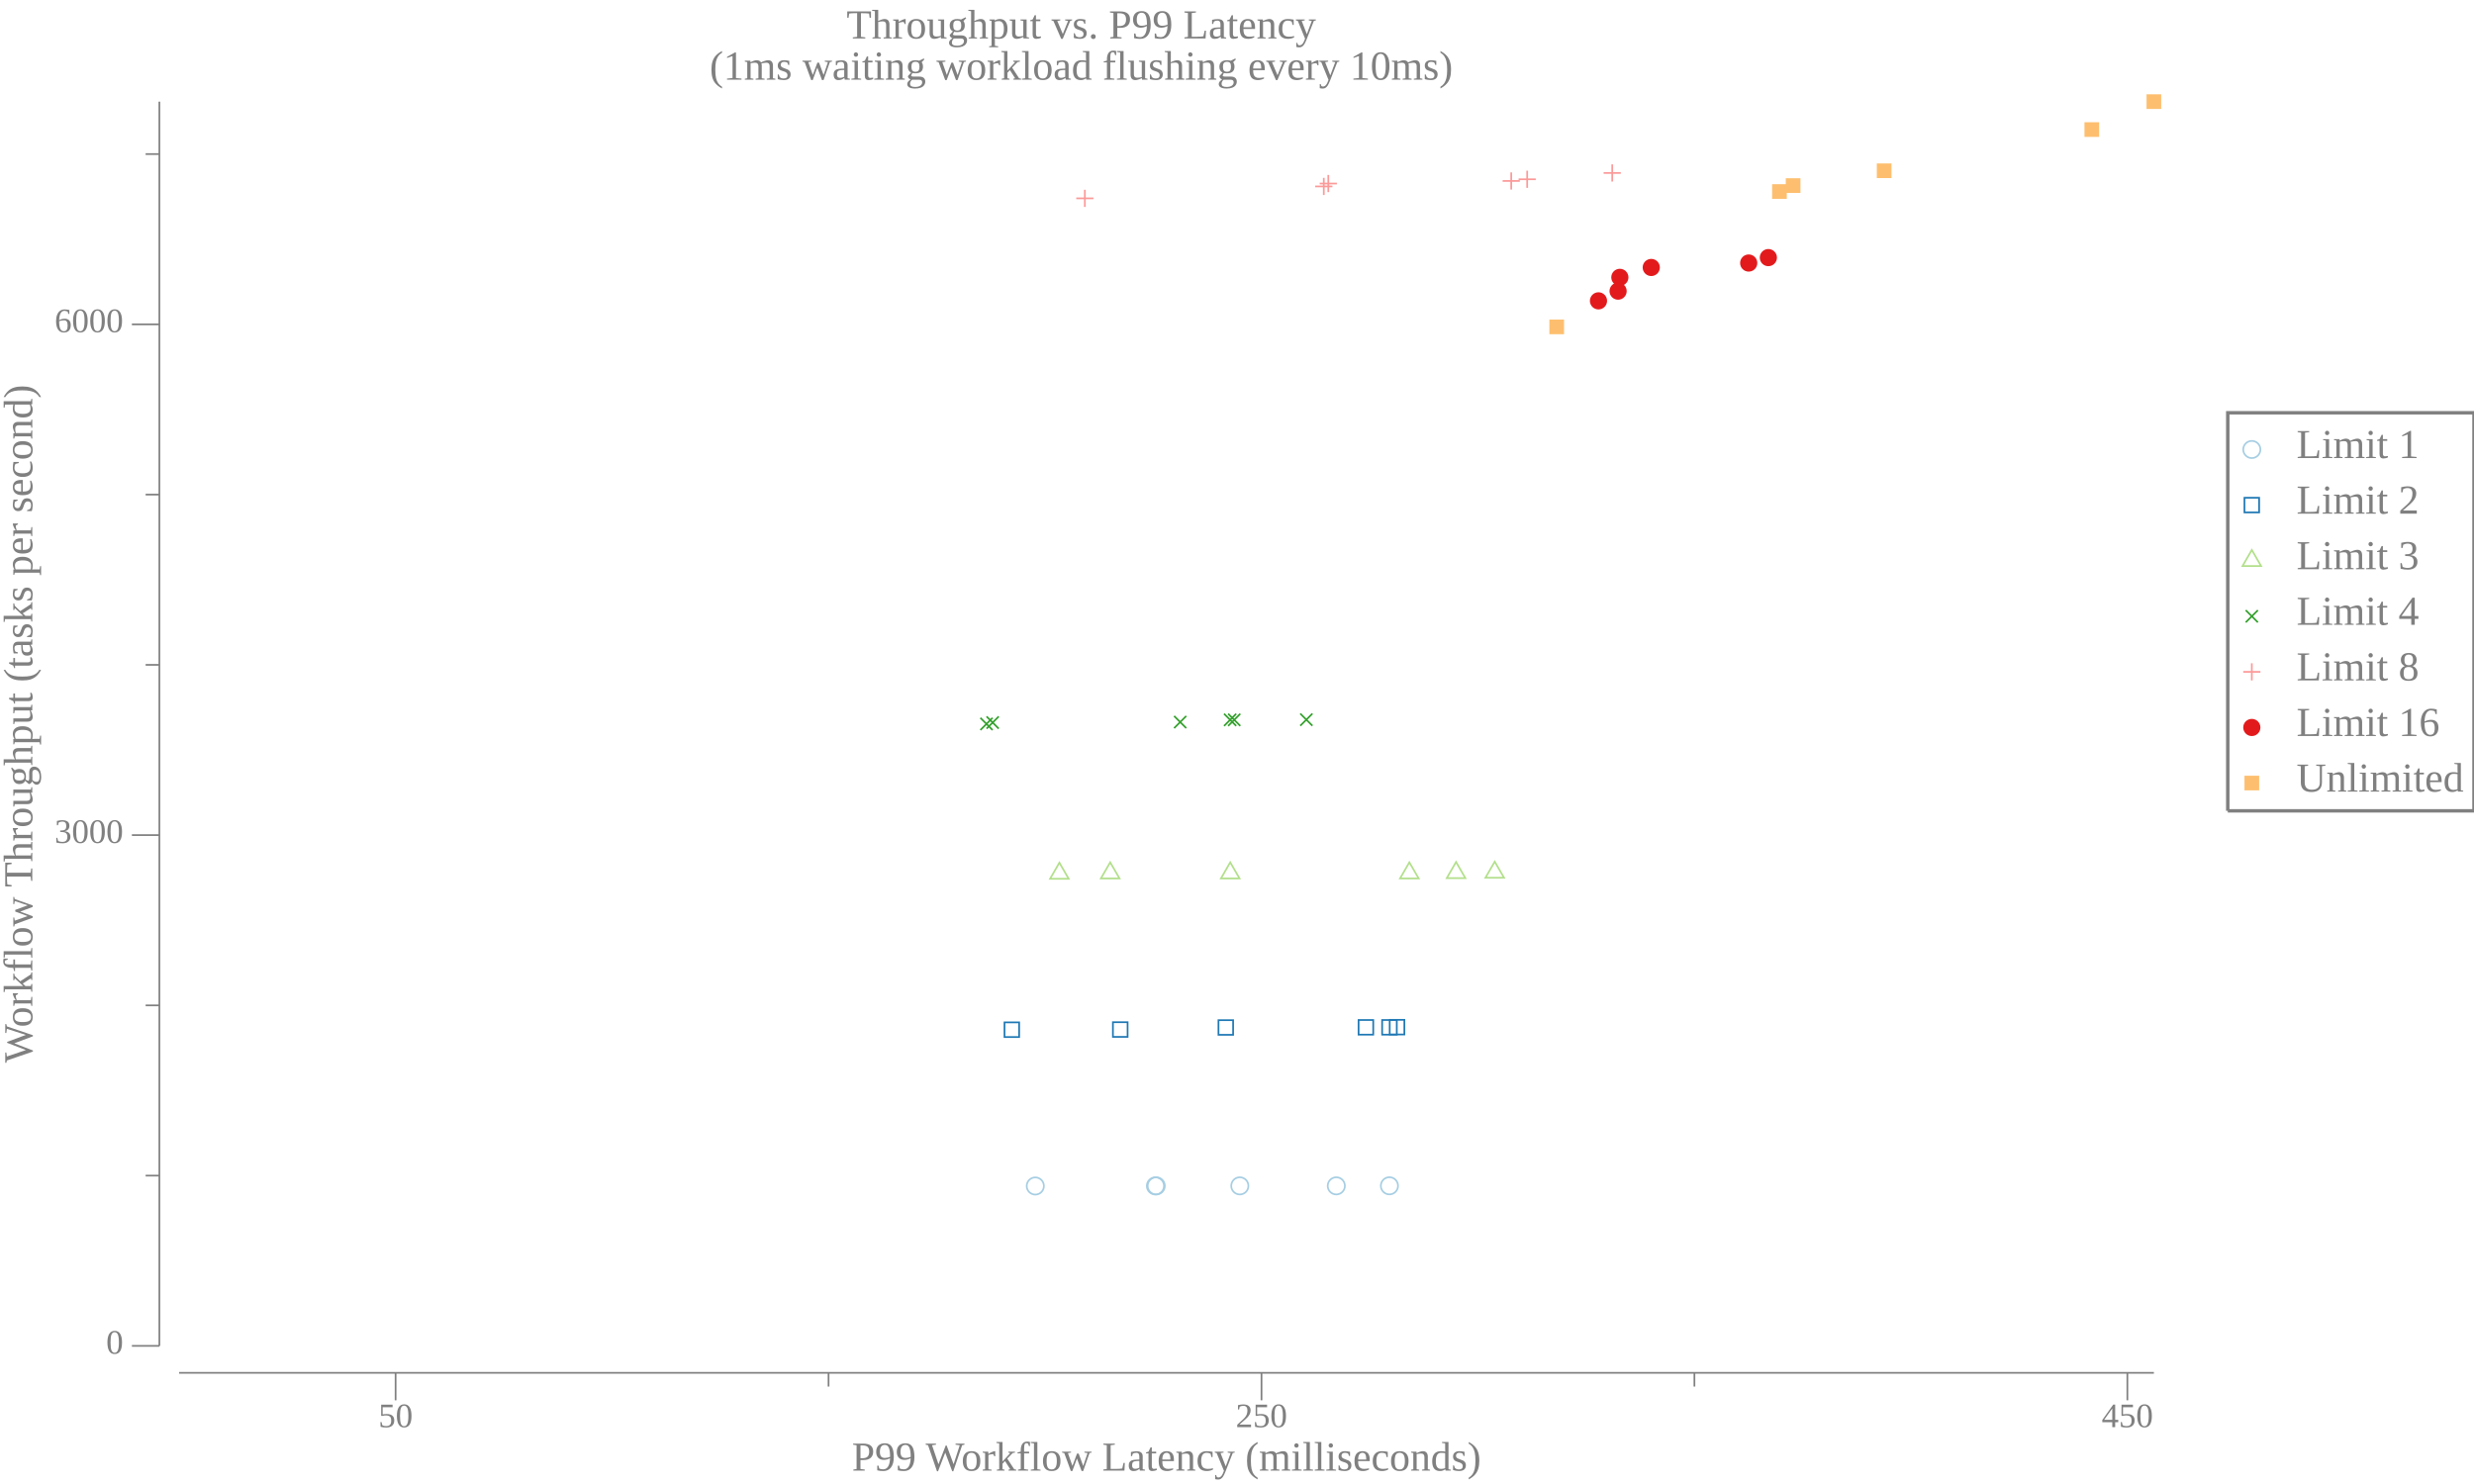
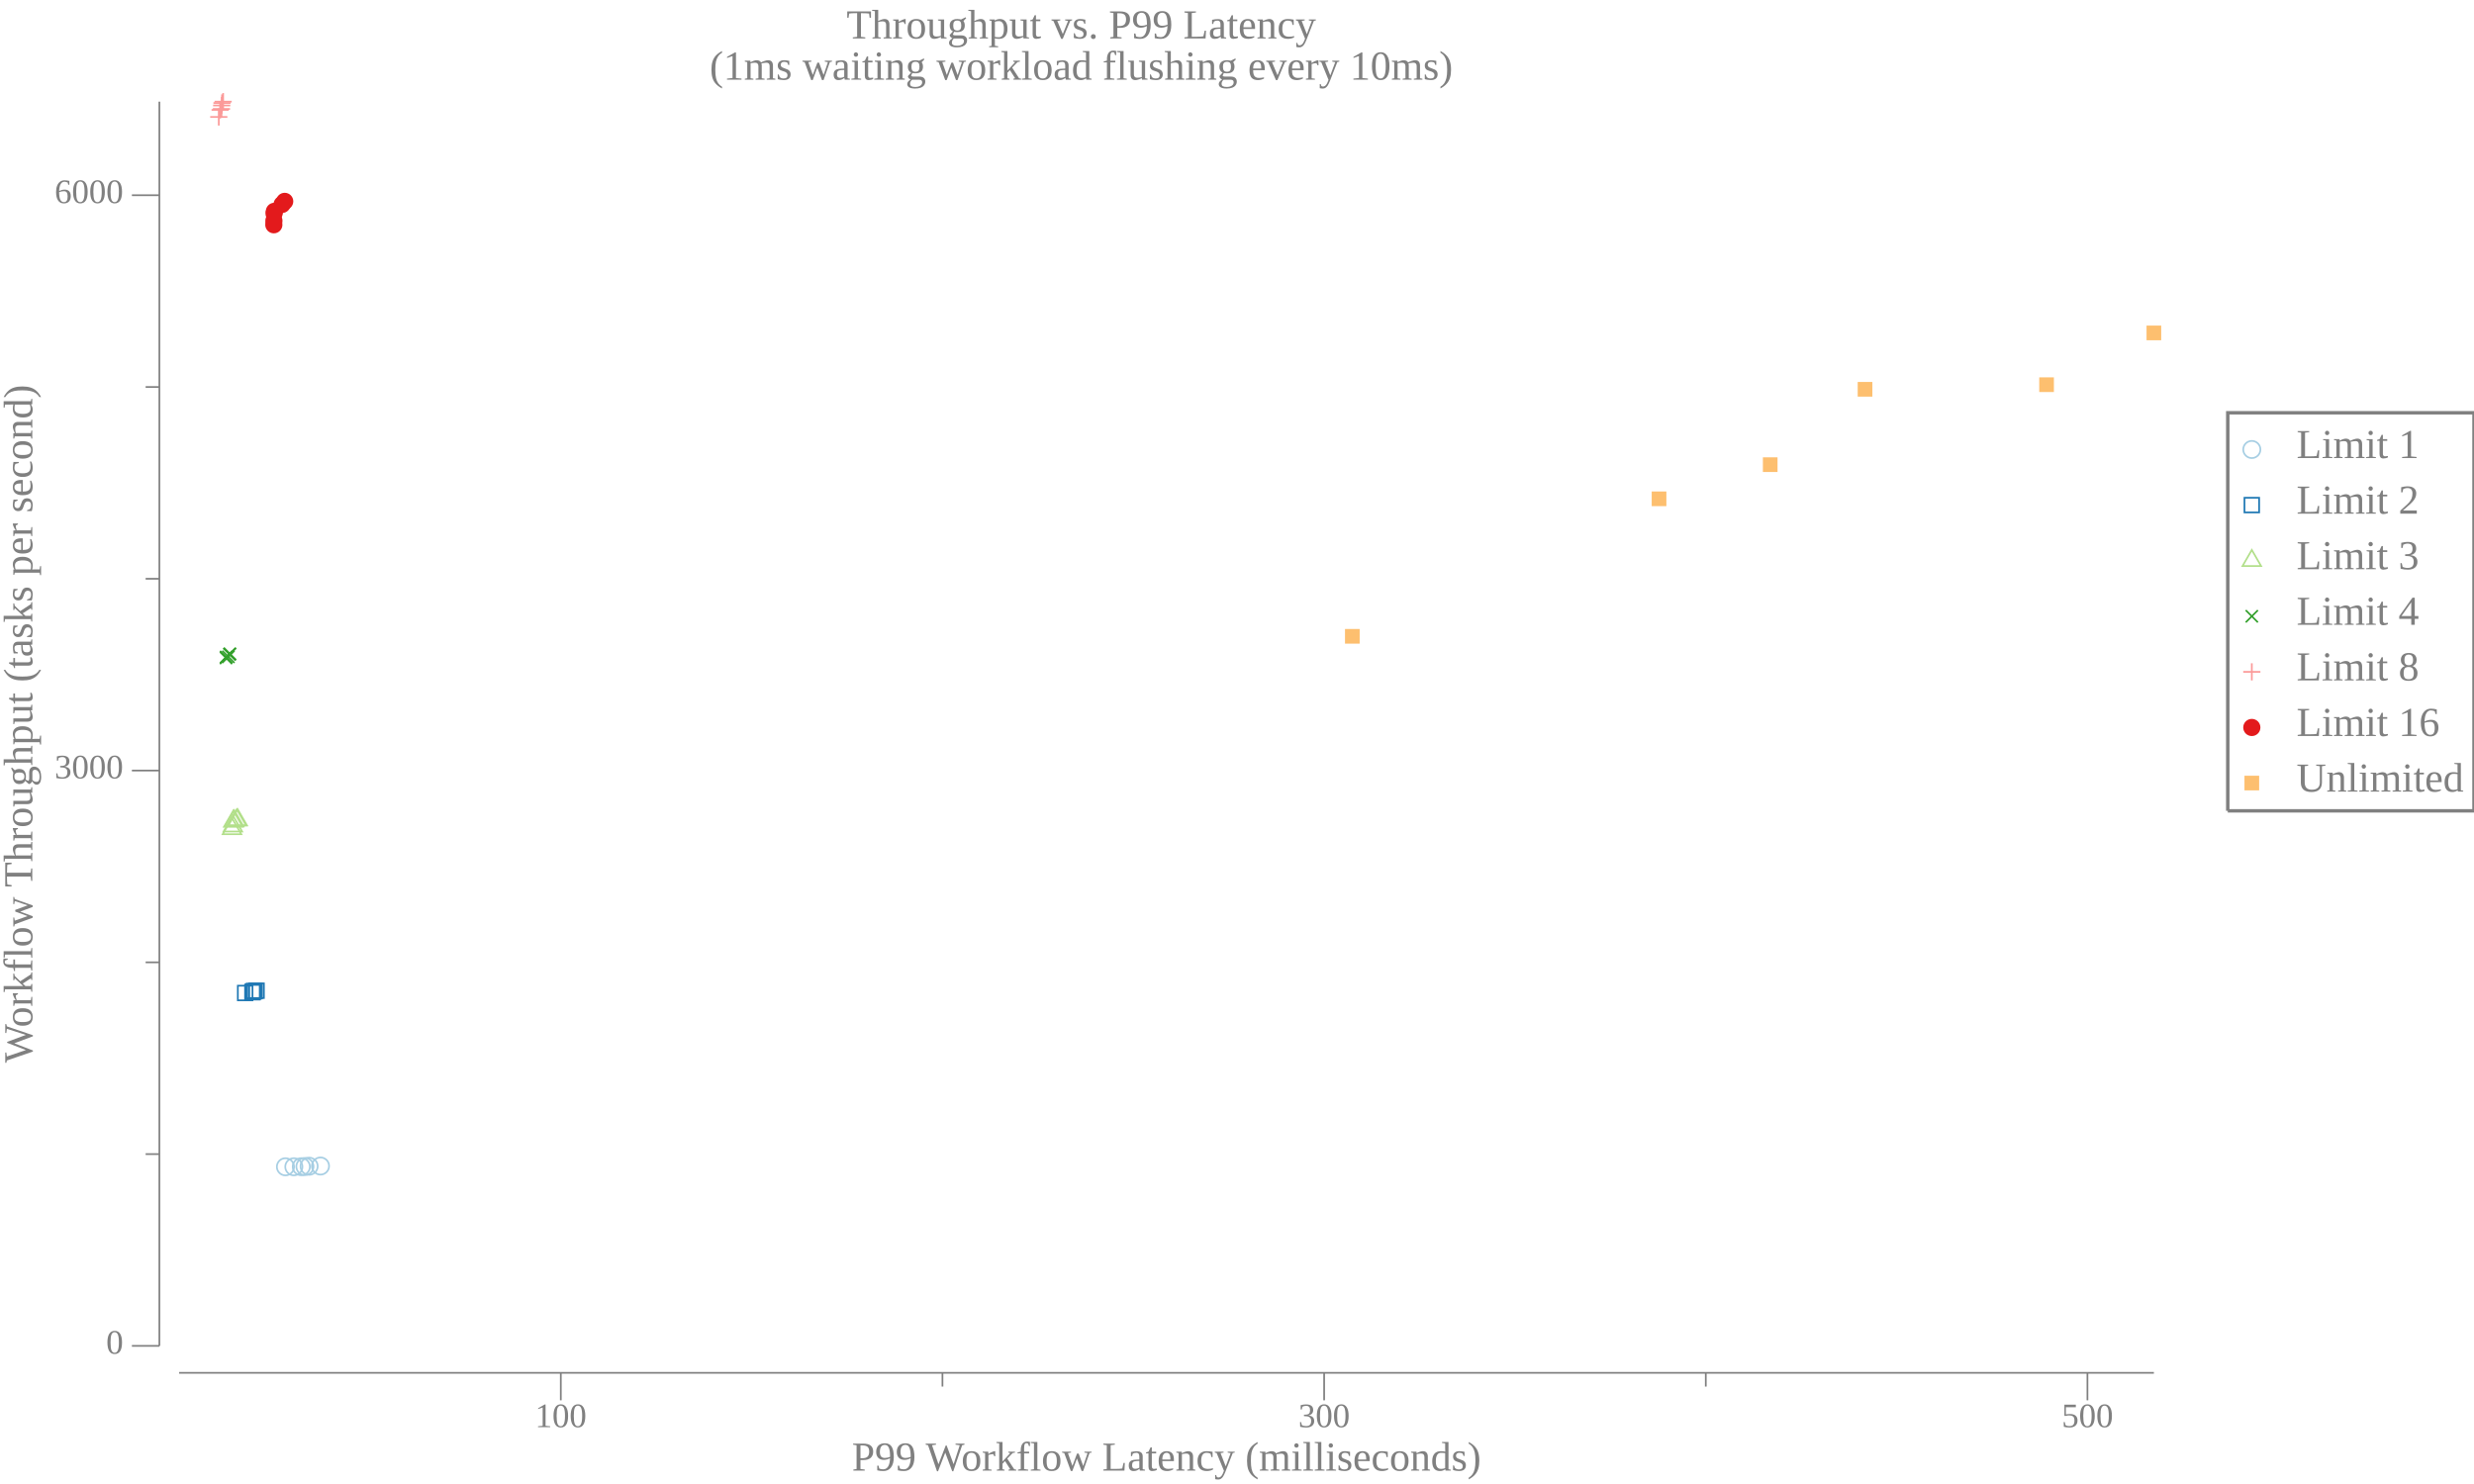
<svg xmlns="http://www.w3.org/2000/svg" width="720pt" height="432pt" viewBox="0 0 720 432">
  <g transform="scale(1, -1) translate(0, -432)">
    <path d="M657.84,301.15A2.5,2.5 0 1 1 652.84,301.15A2.5,2.5 0 1 1 657.84,301.15Z" style="fill:none;stroke:#A6CEE3;stroke-width:0.5" />
    <text x="668.34" y="-298.66" transform="scale(1, -1)" style="font-family:Liberation Serif;font-variant:normal;font-weight:normal;font-style:normal;font-size:12px;fill:#808080">Limit 1</text>
    <path d="M653.2,282.83L657.47,282.83L657.47,287.1L653.2,287.1Z" style="fill:none;stroke:#1F78B4;stroke-width:0.5" />
    <text x="668.34" y="-282.48" transform="scale(1, -1)" style="font-family:Liberation Serif;font-variant:normal;font-weight:normal;font-style:normal;font-size:12px;fill:#808080">Limit 2</text>
    <path d="M655.34,271.91L652.63,267.22L658.04,267.22Z" style="fill:none;stroke:#B2DF8A;stroke-width:0.5" />
    <text x="668.34" y="-266.3" transform="scale(1, -1)" style="font-family:Liberation Serif;font-variant:normal;font-weight:normal;font-style:normal;font-size:12px;fill:#808080">Limit 3</text>
    <path d="M653.57,250.83L657.11,254.37" style="fill:none;stroke:#33A02C;stroke-width:0.5" />
    <path d="M653.57,254.37L657.11,250.83" style="fill:none;stroke:#33A02C;stroke-width:0.5" />
    <text x="668.34" y="-250.11" transform="scale(1, -1)" style="font-family:Liberation Serif;font-variant:normal;font-weight:normal;font-style:normal;font-size:12px;fill:#808080">Limit 4</text>
    <path d="M655.34,238.92L655.34,233.92" style="fill:none;stroke:#FB9A99;stroke-width:0.5" />
    <path d="M652.84,236.42L657.84,236.42" style="fill:none;stroke:#FB9A99;stroke-width:0.5" />
    <text x="668.34" y="-233.93" transform="scale(1, -1)" style="font-family:Liberation Serif;font-variant:normal;font-weight:normal;font-style:normal;font-size:12px;fill:#808080">Limit 8</text>
    <path d="M657.84,220.23A2.5,2.5 0 1 1 652.84,220.23A2.5,2.5 0 1 1 657.84,220.23Z" style="fill:#E31A1C" />
    <text x="668.34" y="-217.75" transform="scale(1, -1)" style="font-family:Liberation Serif;font-variant:normal;font-weight:normal;font-style:normal;font-size:12px;fill:#808080">Limit 16</text>
    <path d="M653.2,201.92L657.47,201.92L657.47,206.18L653.2,206.18Z" style="fill:#FDBF6F" />
    <text x="668.34" y="-201.56" transform="scale(1, -1)" style="font-family:Liberation Serif;font-variant:normal;font-weight:normal;font-style:normal;font-size:12px;fill:#808080">Unlimited</text>
    <path d="M648.34,195.96L648.34,311.84L720,311.84L720,195.96L648.34,195.96" style="fill:none;stroke:#808080" />
    <path d="M0,0L629.34,0L629.34,432L0,432Z" style="fill:#-8000000000000000-8000000000000000-8000000000000000;fill-opacity:0" />
    <text x="246.35" y="-420.81" transform="scale(1, -1)" style="font-family:Liberation Serif;font-variant:normal;font-weight:normal;font-style:normal;font-size:12px;fill:#808080">Throughput vs. P99 Latency</text>
    <text x="206.52" y="-408.81" transform="scale(1, -1)" style="font-family:Liberation Serif;font-variant:normal;font-weight:normal;font-style:normal;font-size:12px;fill:#808080">(1ms waiting workload flushing every 10ms)</text>
    <text x="247.93" y="-3.902" transform="scale(1, -1)" style="font-family:Liberation Serif;font-variant:normal;font-weight:normal;font-style:normal;font-size:12px;fill:#808080">P99 Workflow Latency (milliseconds)</text>
-     <text x="110.13" y="-16.541" transform="scale(1, -1)" style="font-family:Liberation Serif;font-variant:normal;font-weight:normal;font-style:normal;font-size:10px;fill:#808080">50</text>
-     <text x="359.63" y="-16.541" transform="scale(1, -1)" style="font-family:Liberation Serif;font-variant:normal;font-weight:normal;font-style:normal;font-size:10px;fill:#808080">250</text>
-     <text x="611.62" y="-16.541" transform="scale(1, -1)" style="font-family:Liberation Serif;font-variant:normal;font-weight:normal;font-style:normal;font-size:10px;fill:#808080">450</text>
-     <path d="M115.13,24.363L115.13,32.363" style="fill:none;stroke:#808080;stroke-width:0.5" />
-     <path d="M367.13,24.363L367.13,32.363" style="fill:none;stroke:#808080;stroke-width:0.5" />
-     <path d="M619.12,24.363L619.12,32.363" style="fill:none;stroke:#808080;stroke-width:0.5" />
-     <path d="M241.13,28.363L241.13,32.363" style="fill:none;stroke:#808080;stroke-width:0.5" />
-     <path d="M493.12,28.363L493.12,32.363" style="fill:none;stroke:#808080;stroke-width:0.5" />
+     <text x="155.71" y="-16.541" transform="scale(1, -1)" style="font-family:Liberation Serif;font-variant:normal;font-weight:normal;font-style:normal;font-size:10px;fill:#808080">100</text>
+     <text x="377.86" y="-16.541" transform="scale(1, -1)" style="font-family:Liberation Serif;font-variant:normal;font-weight:normal;font-style:normal;font-size:10px;fill:#808080">300</text>
+     <text x="600" y="-16.541" transform="scale(1, -1)" style="font-family:Liberation Serif;font-variant:normal;font-weight:normal;font-style:normal;font-size:10px;fill:#808080">500</text>
+     <path d="M163.21,24.363L163.21,32.363" style="fill:none;stroke:#808080;stroke-width:0.5" />
+     <path d="M385.36,24.363L385.36,32.363" style="fill:none;stroke:#808080;stroke-width:0.5" />
+     <path d="M607.5,24.363L607.5,32.363" style="fill:none;stroke:#808080;stroke-width:0.5" />
+     <path d="M274.28,28.363L274.28,32.363" style="fill:none;stroke:#808080;stroke-width:0.5" />
+     <path d="M496.43,28.363L496.43,32.363" style="fill:none;stroke:#808080;stroke-width:0.5" />
    <path d="M52.135,32.363L626.84,32.363" style="fill:none;stroke:#808080;stroke-width:0.5" />
    <g transform="rotate(90)">
      <text x="122.59" y="9.387" transform="scale(1, -1)" style="font-family:Liberation Serif;font-variant:normal;font-weight:normal;font-style:normal;font-size:12px;fill:#808080">Workflow Throughput (tasks per second)</text>
    </g>
    <text x="30.885" y="-37.924" transform="scale(1, -1)" style="font-family:Liberation Serif;font-variant:normal;font-weight:normal;font-style:normal;font-size:10px;fill:#808080">0</text>
-     <text x="15.885" y="-186.61" transform="scale(1, -1)" style="font-family:Liberation Serif;font-variant:normal;font-weight:normal;font-style:normal;font-size:10px;fill:#808080">3000</text>
-     <text x="15.885" y="-335.3" transform="scale(1, -1)" style="font-family:Liberation Serif;font-variant:normal;font-weight:normal;font-style:normal;font-size:10px;fill:#808080">6000</text>
+     <text x="15.885" y="-205.4" transform="scale(1, -1)" style="font-family:Liberation Serif;font-variant:normal;font-weight:normal;font-style:normal;font-size:10px;fill:#808080">3000</text>
+     <text x="15.885" y="-372.88" transform="scale(1, -1)" style="font-family:Liberation Serif;font-variant:normal;font-weight:normal;font-style:normal;font-size:10px;fill:#808080">6000</text>
    <path d="M38.385,40.209L46.385,40.209" style="fill:none;stroke:#808080;stroke-width:0.5" />
-     <path d="M38.385,188.9L46.385,188.9" style="fill:none;stroke:#808080;stroke-width:0.5" />
-     <path d="M38.385,337.58L46.385,337.58" style="fill:none;stroke:#808080;stroke-width:0.5" />
-     <path d="M42.385,89.772L46.385,89.772" style="fill:none;stroke:#808080;stroke-width:0.5" />
-     <path d="M42.385,139.33L46.385,139.33" style="fill:none;stroke:#808080;stroke-width:0.5" />
-     <path d="M42.385,238.46L46.385,238.46" style="fill:none;stroke:#808080;stroke-width:0.5" />
-     <path d="M42.385,288.02L46.385,288.02" style="fill:none;stroke:#808080;stroke-width:0.5" />
-     <path d="M42.385,387.15L46.385,387.15" style="fill:none;stroke:#808080;stroke-width:0.5" />
+     <path d="M38.385,207.69L46.385,207.69" style="fill:none;stroke:#808080;stroke-width:0.5" />
+     <path d="M38.385,375.17L46.385,375.17" style="fill:none;stroke:#808080;stroke-width:0.5" />
+     <path d="M42.385,96.036L46.385,96.036" style="fill:none;stroke:#808080;stroke-width:0.5" />
+     <path d="M42.385,151.86L46.385,151.86" style="fill:none;stroke:#808080;stroke-width:0.5" />
+     <path d="M42.385,263.52L46.385,263.52" style="fill:none;stroke:#808080;stroke-width:0.5" />
+     <path d="M42.385,319.34L46.385,319.34" style="fill:none;stroke:#808080;stroke-width:0.5" />
    <path d="M46.385,40.209L46.385,402.41" style="fill:none;stroke:#808080;stroke-width:0.5" />
-     <path d="M303.8,86.748A2.5,2.5 0 1 1 298.8,86.748A2.5,2.5 0 1 1 303.8,86.748Z" style="fill:none;stroke:#A6CEE3;stroke-width:0.5" />
-     <path d="M338.76,86.768A2.5,2.5 0 1 1 333.76,86.768A2.5,2.5 0 1 1 338.76,86.768Z" style="fill:none;stroke:#A6CEE3;stroke-width:0.5" />
-     <path d="M339,86.783A2.5,2.5 0 1 1 334,86.783A2.5,2.5 0 1 1 339,86.783Z" style="fill:none;stroke:#A6CEE3;stroke-width:0.5" />
-     <path d="M363.32,86.788A2.5,2.5 0 1 1 358.32,86.788A2.5,2.5 0 1 1 363.32,86.788Z" style="fill:none;stroke:#A6CEE3;stroke-width:0.5" />
-     <path d="M391.4,86.788A2.5,2.5 0 1 1 386.4,86.788A2.5,2.5 0 1 1 391.4,86.788Z" style="fill:none;stroke:#A6CEE3;stroke-width:0.5" />
-     <path d="M406.86,86.808A2.5,2.5 0 1 1 401.86,86.808A2.5,2.5 0 1 1 406.86,86.808Z" style="fill:none;stroke:#A6CEE3;stroke-width:0.5" />
-     <path d="M292.34,130.11L296.6,130.11L296.6,134.38L292.34,134.38Z" style="fill:none;stroke:#1F78B4;stroke-width:0.5" />
-     <path d="M323.89,130.16L328.16,130.16L328.16,134.43L323.89,134.43Z" style="fill:none;stroke:#1F78B4;stroke-width:0.5" />
-     <path d="M354.61,130.76L358.87,130.76L358.87,135.02L354.61,135.02Z" style="fill:none;stroke:#1F78B4;stroke-width:0.5" />
-     <path d="M395.38,130.81L399.65,130.81L399.65,135.07L395.38,135.07Z" style="fill:none;stroke:#1F78B4;stroke-width:0.5" />
-     <path d="M402.24,130.81L406.5,130.81L406.5,135.07L402.24,135.07Z" style="fill:none;stroke:#1F78B4;stroke-width:0.5" />
-     <path d="M404.44,130.86L408.71,130.86L408.71,135.12L404.44,135.12Z" style="fill:none;stroke:#1F78B4;stroke-width:0.5" />
-     <path d="M308.31,180.87L305.6,176.18L311.01,176.18Z" style="fill:none;stroke:#B2DF8A;stroke-width:0.5" />
-     <path d="M323.1,180.97L320.39,176.28L325.81,176.28Z" style="fill:none;stroke:#B2DF8A;stroke-width:0.5" />
-     <path d="M358.03,180.97L355.33,176.28L360.74,176.28Z" style="fill:none;stroke:#B2DF8A;stroke-width:0.5" />
-     <path d="M410.16,180.97L407.45,176.28L412.87,176.28Z" style="fill:none;stroke:#B2DF8A;stroke-width:0.5" />
-     <path d="M423.75,181.07L421.05,176.38L426.46,176.38Z" style="fill:none;stroke:#B2DF8A;stroke-width:0.5" />
-     <path d="M435.01,181.17L432.3,176.48L437.72,176.48Z" style="fill:none;stroke:#B2DF8A;stroke-width:0.5" />
-     <path d="M285.32,219.49L288.86,223.03" style="fill:none;stroke:#33A02C;stroke-width:0.5" />
-     <path d="M285.32,223.03L288.86,219.49" style="fill:none;stroke:#33A02C;stroke-width:0.5" />
-     <path d="M287.12,219.89L290.66,223.43" style="fill:none;stroke:#33A02C;stroke-width:0.5" />
-     <path d="M287.12,223.43L290.66,219.89" style="fill:none;stroke:#33A02C;stroke-width:0.5" />
-     <path d="M341.7,220.04L345.23,223.57" style="fill:none;stroke:#33A02C;stroke-width:0.5" />
-     <path d="M341.7,223.57L345.23,220.04" style="fill:none;stroke:#33A02C;stroke-width:0.5" />
-     <path d="M356.23,220.68L359.77,224.22" style="fill:none;stroke:#33A02C;stroke-width:0.5" />
-     <path d="M356.23,224.22L359.77,220.68" style="fill:none;stroke:#33A02C;stroke-width:0.5" />
-     <path d="M357.42,220.68L360.96,224.22" style="fill:none;stroke:#33A02C;stroke-width:0.5" />
-     <path d="M357.42,224.22L360.96,220.68" style="fill:none;stroke:#33A02C;stroke-width:0.5" />
-     <path d="M378.41,220.73L381.95,224.27" style="fill:none;stroke:#33A02C;stroke-width:0.5" />
-     <path d="M378.41,224.27L381.95,220.73" style="fill:none;stroke:#33A02C;stroke-width:0.5" />
-     <path d="M315.72,376.76L315.72,371.76" style="fill:none;stroke:#FB9A99;stroke-width:0.5" />
-     <path d="M313.22,374.26L318.22,374.26" style="fill:none;stroke:#FB9A99;stroke-width:0.5" />
-     <path d="M385.26,380.23L385.26,375.23" style="fill:none;stroke:#FB9A99;stroke-width:0.5" />
-     <path d="M382.76,377.73L387.76,377.73" style="fill:none;stroke:#FB9A99;stroke-width:0.5" />
-     <path d="M386.57,381.07L386.57,376.07" style="fill:none;stroke:#FB9A99;stroke-width:0.5" />
-     <path d="M384.07,378.57L389.07,378.57" style="fill:none;stroke:#FB9A99;stroke-width:0.5" />
-     <path d="M439.81,381.82L439.81,376.82" style="fill:none;stroke:#FB9A99;stroke-width:0.5" />
-     <path d="M437.31,379.32L442.31,379.32" style="fill:none;stroke:#FB9A99;stroke-width:0.5" />
-     <path d="M444.45,382.31L444.45,377.31" style="fill:none;stroke:#FB9A99;stroke-width:0.5" />
-     <path d="M441.95,379.81L446.95,379.81" style="fill:none;stroke:#FB9A99;stroke-width:0.5" />
-     <path d="M469.2,384.15L469.2,379.15" style="fill:none;stroke:#FB9A99;stroke-width:0.5" />
-     <path d="M466.7,381.65L471.7,381.65" style="fill:none;stroke:#FB9A99;stroke-width:0.5" />
-     <path d="M467.7,344.42A2.5,2.5 0 1 1 462.7,344.42A2.5,2.5 0 1 1 467.7,344.42Z" style="fill:#E31A1C" />
-     <path d="M473.41,347.25A2.5,2.5 0 1 1 468.41,347.25A2.5,2.5 0 1 1 473.41,347.25Z" style="fill:#E31A1C" />
-     <path d="M473.92,351.26A2.5,2.5 0 1 1 468.92,351.26A2.5,2.5 0 1 1 473.92,351.26Z" style="fill:#E31A1C" />
-     <path d="M483.06,354.14A2.5,2.5 0 1 1 478.06,354.14A2.5,2.5 0 1 1 483.06,354.14Z" style="fill:#E31A1C" />
-     <path d="M511.42,355.43A2.5,2.5 0 1 1 506.42,355.43A2.5,2.5 0 1 1 511.42,355.43Z" style="fill:#E31A1C" />
-     <path d="M517.14,357.01A2.5,2.5 0 1 1 512.14,357.01A2.5,2.5 0 1 1 517.14,357.01Z" style="fill:#E31A1C" />
-     <path d="M450.91,334.71L455.18,334.71L455.18,338.97L450.91,338.97Z" style="fill:#FDBF6F" />
-     <path d="M515.73,374.11L520,374.11L520,378.38L515.73,378.38Z" style="fill:#FDBF6F" />
-     <path d="M519.71,375.84L523.98,375.84L523.98,380.11L519.71,380.11Z" style="fill:#FDBF6F" />
-     <path d="M546.2,380.16L550.47,380.16L550.47,384.42L546.2,384.42Z" style="fill:#FDBF6F" />
-     <path d="M606.64,392.15L610.9,392.15L610.9,396.42L606.64,396.42Z" style="fill:#FDBF6F" />
-     <path d="M624.7,400.28L628.97,400.28L628.97,404.55L624.7,404.55Z" style="fill:#FDBF6F" />
+     <path d="M85.574,92.34A2.5,2.5 0 1 1 80.574,92.34A2.5,2.5 0 1 1 85.574,92.34Z" style="fill:none;stroke:#A6CEE3;stroke-width:0.5" />
+     <path d="M88.018,92.345A2.5,2.5 0 1 1 83.018,92.345A2.5,2.5 0 1 1 88.018,92.345Z" style="fill:none;stroke:#A6CEE3;stroke-width:0.5" />
+     <path d="M90.19,92.368A2.5,2.5 0 1 1 85.19,92.368A2.5,2.5 0 1 1 90.19,92.368Z" style="fill:none;stroke:#A6CEE3;stroke-width:0.5" />
+     <path d="M91.248,92.418A2.5,2.5 0 1 1 86.248,92.418A2.5,2.5 0 1 1 91.248,92.418Z" style="fill:none;stroke:#A6CEE3;stroke-width:0.5" />
+     <path d="M92.462,92.507A2.5,2.5 0 1 1 87.462,92.507A2.5,2.5 0 1 1 92.462,92.507Z" style="fill:none;stroke:#A6CEE3;stroke-width:0.5" />
+     <path d="M95.767,92.563A2.5,2.5 0 1 1 90.767,92.563A2.5,2.5 0 1 1 95.767,92.563Z" style="fill:none;stroke:#A6CEE3;stroke-width:0.5" />
+     <path d="M69.216,140.8L73.484,140.8L73.484,145.06L69.216,145.06Z" style="fill:none;stroke:#1F78B4;stroke-width:0.5" />
+     <path d="M71.327,141.02L75.595,141.02L75.595,145.29L71.327,145.29Z" style="fill:none;stroke:#1F78B4;stroke-width:0.5" />
+     <path d="M71.47,141.24L75.738,141.24L75.738,145.51L71.47,145.51Z" style="fill:none;stroke:#1F78B4;stroke-width:0.5" />
+     <path d="M71.669,141.3L75.937,141.3L75.937,145.57L71.669,145.57Z" style="fill:none;stroke:#1F78B4;stroke-width:0.5" />
+     <path d="M71.965,141.35L76.233,141.35L76.233,145.62L71.965,145.62Z" style="fill:none;stroke:#1F78B4;stroke-width:0.5" />
+     <path d="M72.534,141.47L76.801,141.47L76.801,145.73L72.534,145.73Z" style="fill:none;stroke:#1F78B4;stroke-width:0.5" />
+     <path d="M67.52,193.84L64.814,189.16L70.227,189.16Z" style="fill:none;stroke:#B2DF8A;stroke-width:0.5" />
+     <path d="M67.77,194.62L65.063,189.94L70.476,189.94Z" style="fill:none;stroke:#B2DF8A;stroke-width:0.5" />
+     <path d="M67.893,196.02L65.186,191.33L70.599,191.33Z" style="fill:none;stroke:#B2DF8A;stroke-width:0.5" />
+     <path d="M68.16,196.13L65.454,191.44L70.866,191.44Z" style="fill:none;stroke:#B2DF8A;stroke-width:0.5" />
+     <path d="M68.903,196.41L66.196,191.72L71.609,191.72Z" style="fill:none;stroke:#B2DF8A;stroke-width:0.5" />
+     <path d="M69.178,196.41L66.472,191.72L71.884,191.72Z" style="fill:none;stroke:#B2DF8A;stroke-width:0.5" />
+     <path d="M64.017,238.69L67.552,242.23" style="fill:none;stroke:#33A02C;stroke-width:0.5" />
+     <path d="M64.017,242.23L67.552,238.69" style="fill:none;stroke:#33A02C;stroke-width:0.5" />
+     <path d="M64.036,238.97L67.572,242.51" style="fill:none;stroke:#33A02C;stroke-width:0.5" />
+     <path d="M64.036,242.51L67.572,238.97" style="fill:none;stroke:#33A02C;stroke-width:0.5" />
+     <path d="M64.693,239.03L68.228,242.56" style="fill:none;stroke:#33A02C;stroke-width:0.5" />
+     <path d="M64.693,242.56L68.228,239.03" style="fill:none;stroke:#33A02C;stroke-width:0.5" />
+     <path d="M64.994,239.75L68.53,243.29" style="fill:none;stroke:#33A02C;stroke-width:0.5" />
+     <path d="M64.994,243.29L68.53,239.75" style="fill:none;stroke:#33A02C;stroke-width:0.5" />
+     <path d="M65.123,239.86L68.659,243.4" style="fill:none;stroke:#33A02C;stroke-width:0.5" />
+     <path d="M65.123,243.4L68.659,239.86" style="fill:none;stroke:#33A02C;stroke-width:0.5" />
+     <path d="M65.154,239.86L68.69,243.4" style="fill:none;stroke:#33A02C;stroke-width:0.5" />
+     <path d="M65.154,243.4L68.69,239.86" style="fill:none;stroke:#33A02C;stroke-width:0.5" />
+     <path d="M63.671,400.45L63.671,395.45" style="fill:none;stroke:#FB9A99;stroke-width:0.5" />
+     <path d="M61.171,397.95L66.171,397.95" style="fill:none;stroke:#FB9A99;stroke-width:0.5" />
+     <path d="M64.062,402.51L64.062,397.51" style="fill:none;stroke:#FB9A99;stroke-width:0.5" />
+     <path d="M61.562,400.01L66.562,400.01" style="fill:none;stroke:#FB9A99;stroke-width:0.5" />
+     <path d="M64.452,402.79L64.452,397.79" style="fill:none;stroke:#FB9A99;stroke-width:0.5" />
+     <path d="M61.952,400.29L66.952,400.29" style="fill:none;stroke:#FB9A99;stroke-width:0.5" />
+     <path d="M64.519,403.8L64.519,398.8" style="fill:none;stroke:#FB9A99;stroke-width:0.5" />
+     <path d="M62.019,401.3L67.019,401.3" style="fill:none;stroke:#FB9A99;stroke-width:0.5" />
+     <path d="M64.614,404.52L64.614,399.52" style="fill:none;stroke:#FB9A99;stroke-width:0.5" />
+     <path d="M62.114,402.02L67.114,402.02" style="fill:none;stroke:#FB9A99;stroke-width:0.5" />
+     <path d="M64.938,404.91L64.938,399.91" style="fill:none;stroke:#FB9A99;stroke-width:0.5" />
+     <path d="M62.438,402.41L67.438,402.41" style="fill:none;stroke:#FB9A99;stroke-width:0.5" />
+     <path d="M82.192,366.57A2.5,2.5 0 1 1 77.192,366.57A2.5,2.5 0 1 1 82.192,366.57Z" style="fill:#E31A1C" />
+     <path d="M82.215,367.74A2.5,2.5 0 1 1 77.215,367.74A2.5,2.5 0 1 1 82.215,367.74Z" style="fill:#E31A1C" />
+     <path d="M82.254,369.87A2.5,2.5 0 1 1 77.254,369.87A2.5,2.5 0 1 1 82.254,369.87Z" style="fill:#E31A1C" />
+     <path d="M82.354,370.48A2.5,2.5 0 1 1 77.354,370.48A2.5,2.5 0 1 1 82.354,370.48Z" style="fill:#E31A1C" />
+     <path d="M84.593,372.49A2.5,2.5 0 1 1 79.593,372.49A2.5,2.5 0 1 1 84.593,372.49Z" style="fill:#E31A1C" />
+     <path d="M85.355,373.38A2.5,2.5 0 1 1 80.355,373.38A2.5,2.5 0 1 1 85.355,373.38Z" style="fill:#E31A1C" />
+     <path d="M391.43,244.63L395.7,244.63L395.7,248.9L391.43,248.9Z" style="fill:#FDBF6F" />
+     <path d="M480.69,284.66L484.96,284.66L484.96,288.93L480.69,288.93Z" style="fill:#FDBF6F" />
+     <path d="M513.05,294.6L517.31,294.6L517.31,298.87L513.05,298.87Z" style="fill:#FDBF6F" />
+     <path d="M540.64,316.54L544.91,316.54L544.91,320.81L540.64,320.81Z" style="fill:#FDBF6F" />
+     <path d="M593.47,317.88L597.74,317.88L597.74,322.15L593.47,322.15Z" style="fill:#FDBF6F" />
+     <path d="M624.7,332.95L628.97,332.95L628.97,337.22L624.7,337.22Z" style="fill:#FDBF6F" />
  </g>
</svg>
